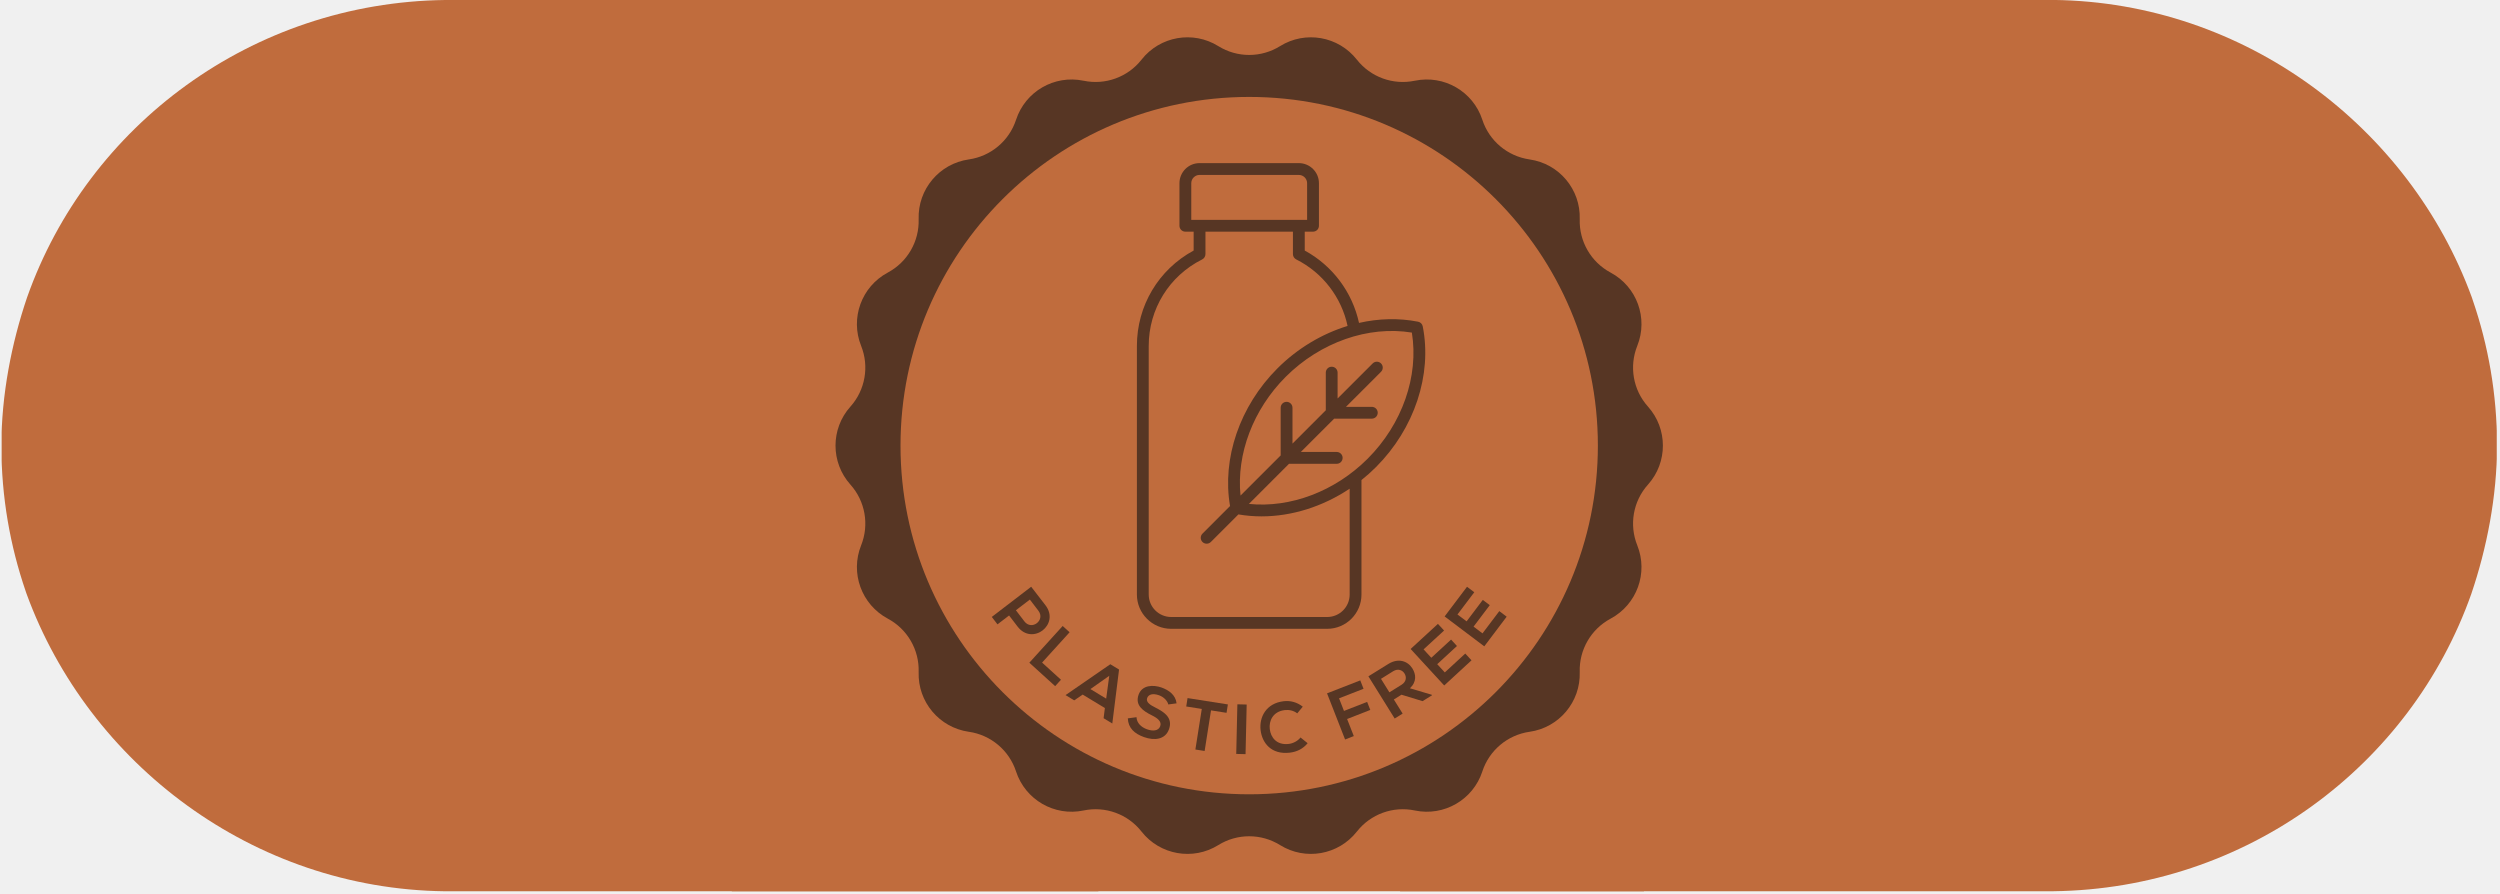
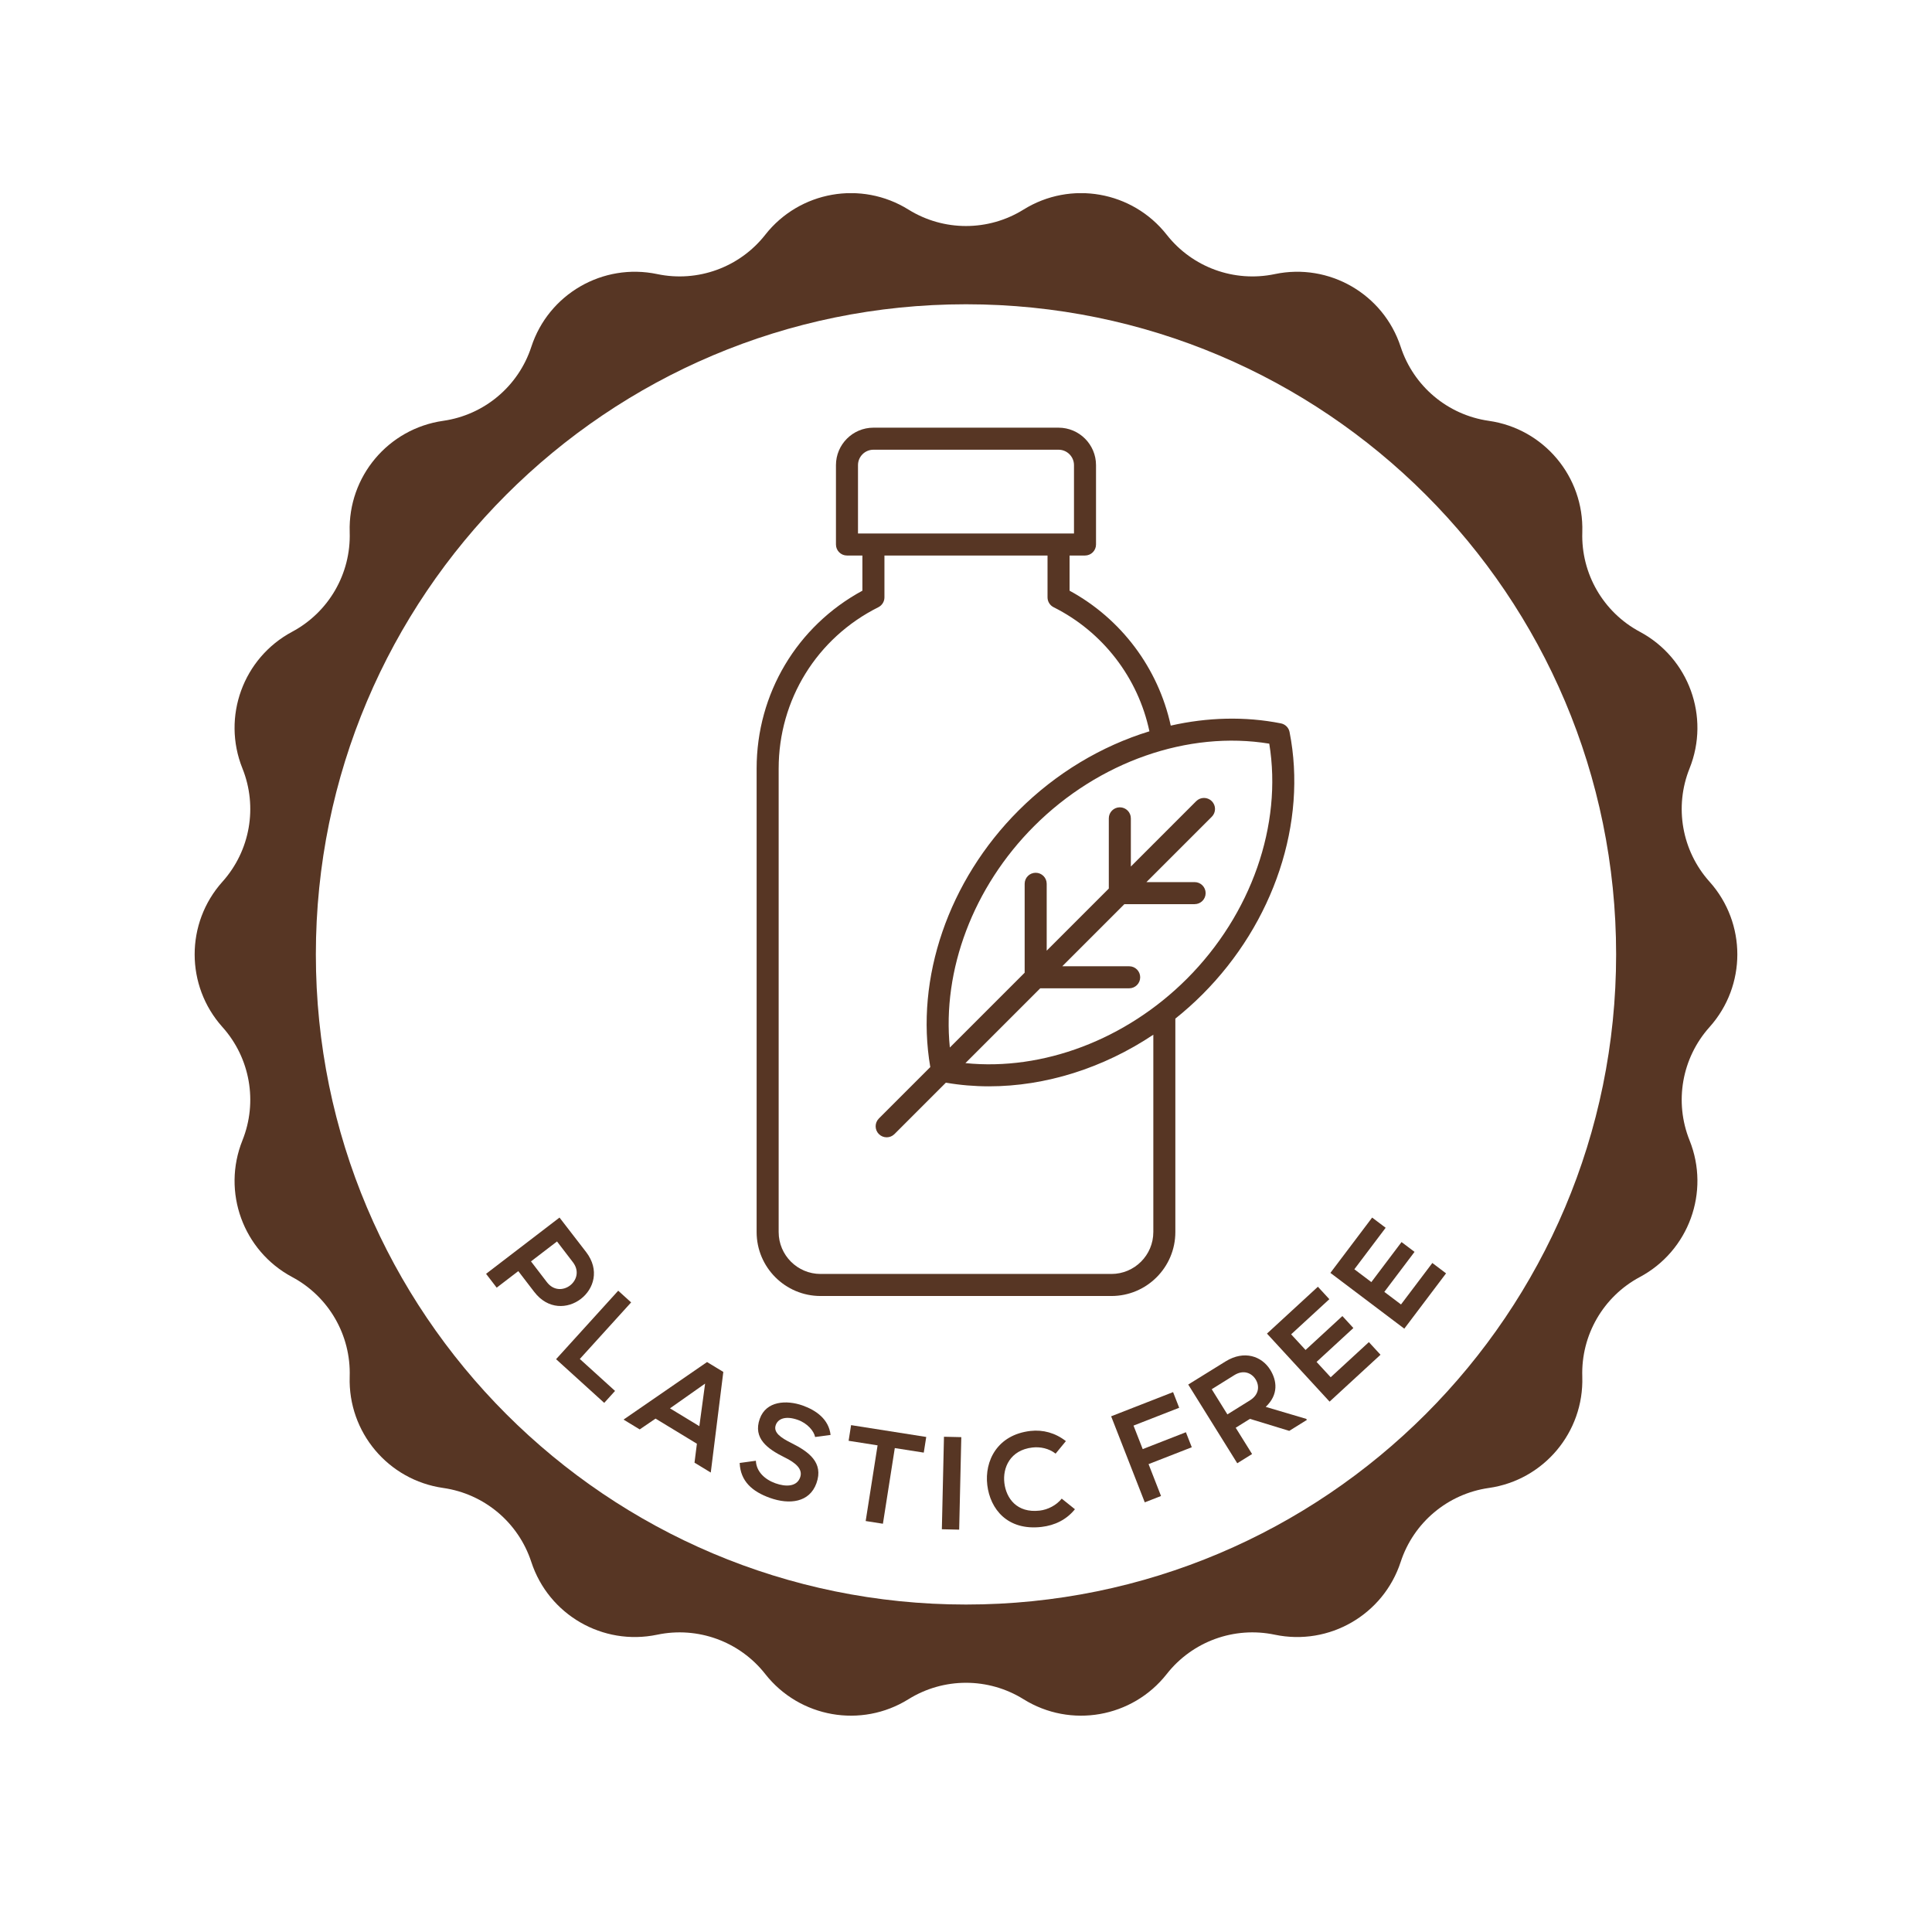
- <svg xmlns="http://www.w3.org/2000/svg" width="529" zoomAndPan="magnify" viewBox="0 0 396.75 141.75" height="189" preserveAspectRatio="xMidYMid meet" version="1.0">
+ <svg xmlns="http://www.w3.org/2000/svg" width="1024" zoomAndPan="magnify" viewBox="0 0 768 768" height="1024" preserveAspectRatio="xMidYMid meet" version="1.0">
  <defs>
-     <clipPath id="8486d8ad03">
-       <path d="M 0.223 0 L 396.277 0 L 396.277 141.5 L 0.223 141.5 Z M 0.223 0 " clip-rule="nonzero" />
-     </clipPath>
-     <clipPath id="50740c369f">
-       <path d="M 0.223 0 L 174.309 0 L 174.309 141.445 L 0.223 141.445 Z M 0.223 0 " clip-rule="nonzero" />
-     </clipPath>
-     <clipPath id="d925782023">
-       <path d="M 4.305 47.176 C 1.836 54.426 0.219 62.672 0.219 70.762 C 0.219 78.852 1.605 86.641 4.07 93.812 C 4.148 93.969 4.148 94.121 4.227 94.273 C 14.09 121.219 40.137 141.066 70.578 141.445 L 174.309 141.445 L 174.309 0 L 70.656 0 C 39.984 0.383 13.938 19.922 4.305 47.176 Z M 4.305 47.176 " clip-rule="nonzero" />
-     </clipPath>
-     <clipPath id="8234877593">
-       <path d="M 0.223 0 L 174.309 0 L 174.309 141.445 L 0.223 141.445 Z M 0.223 0 " clip-rule="nonzero" />
-     </clipPath>
-     <clipPath id="ad7453f881">
-       <path d="M 4.305 47.176 C 1.836 54.426 0.219 62.672 0.219 70.762 C 0.219 78.852 1.605 86.641 4.07 93.812 C 4.148 93.969 4.148 94.121 4.227 94.273 C 14.09 121.219 40.137 141.066 70.578 141.445 L 174.309 141.445 L 174.309 0 L 70.656 0 C 39.984 0.383 13.938 19.922 4.305 47.176 Z M 4.305 47.176 " clip-rule="nonzero" />
-     </clipPath>
-     <clipPath id="9e9f600bbd">
-       <rect x="0" width="175" y="0" height="142" />
-     </clipPath>
-     <clipPath id="97ad525612">
-       <path d="M 222.188 0 L 396.277 0 L 396.277 141.441 L 222.188 141.441 Z M 222.188 0 " clip-rule="nonzero" />
-     </clipPath>
-     <clipPath id="a91fae3d8e">
-       <path d="M 392.191 94.266 C 394.656 87.016 396.277 78.77 396.277 70.68 C 396.277 62.59 394.891 54.801 392.422 47.625 C 392.348 47.473 392.348 47.32 392.27 47.168 C 382.406 20.223 356.355 0.375 325.918 -0.008 L 222.188 -0.008 L 222.188 141.441 L 325.84 141.441 C 356.512 141.059 382.559 121.52 392.191 94.266 Z M 392.191 94.266 " clip-rule="nonzero" />
-     </clipPath>
-     <clipPath id="7d293139ed">
-       <path d="M 0.188 0 L 174.277 0 L 174.277 141.441 L 0.188 141.441 Z M 0.188 0 " clip-rule="nonzero" />
-     </clipPath>
-     <clipPath id="b4ad96e6ae">
-       <path d="M 170.191 94.266 C 172.656 87.016 174.277 78.77 174.277 70.68 C 174.277 62.59 172.891 54.801 170.422 47.625 C 170.348 47.473 170.348 47.32 170.27 47.168 C 160.406 20.223 134.355 0.375 103.918 -0.008 L 0.188 -0.008 L 0.188 141.441 L 103.84 141.441 C 134.512 141.059 160.559 121.52 170.191 94.266 Z M 170.191 94.266 " clip-rule="nonzero" />
-     </clipPath>
-     <clipPath id="342e0eeaee">
-       <rect x="0" width="175" y="0" height="142" />
-     </clipPath>
-     <clipPath id="4d344e0b64">
-       <path d="M 116.137 0 L 261.121 0 L 261.121 141.445 L 116.137 141.445 Z M 116.137 0 " clip-rule="nonzero" />
-     </clipPath>
-     <clipPath id="2d5ecb5f82">
-       <path d="M 0.137 0 L 145 0 L 145 141.445 L 0.137 141.445 Z M 0.137 0 " clip-rule="nonzero" />
-     </clipPath>
-     <clipPath id="6b79af0442">
-       <rect x="0" width="146" y="0" height="142" />
-     </clipPath>
-     <clipPath id="0511787bd0">
-       <path d="M 132.469 5.926 L 264 5.926 L 264 135.418 L 132.469 135.418 Z M 132.469 5.926 " clip-rule="nonzero" />
-     </clipPath>
-     <clipPath id="c06fb4e296">
-       <rect x="0" width="397" y="0" height="142" />
+     <clipPath id="6f6269c085">
+       <path d="M 77 76.801 L 691 76.801 L 691 682.051 L 77 682.051 Z M 77 76.801 " clip-rule="nonzero" />
    </clipPath>
  </defs>
-   <g clip-path="url(#8486d8ad03)">
-     <g transform="matrix(1, 0, 0, 1, 0.000000000000000028, -0.000000000000007933)">
-       <g clip-path="url(#c06fb4e296)">
-         <g clip-path="url(#50740c369f)">
-           <g clip-path="url(#d925782023)">
-             <g transform="matrix(1, 0, 0, 1, 0.000000000000000028, -0.000000000000007933)">
-               <g clip-path="url(#9e9f600bbd)">
-                 <g clip-path="url(#8234877593)">
-                   <g clip-path="url(#ad7453f881)">
-                     <path fill="#c06c3d" d="M 174.309 0 L 174.309 141.445 L 0.262 141.445 L 0.262 0 Z M 174.309 0 " fill-opacity="1" fill-rule="nonzero" />
-                   </g>
-                 </g>
-               </g>
-             </g>
-           </g>
-         </g>
-         <g clip-path="url(#97ad525612)">
-           <g clip-path="url(#a91fae3d8e)">
-             <g transform="matrix(1, 0, 0, 1, 222, -0.000000000000007933)">
-               <g clip-path="url(#342e0eeaee)">
-                 <g clip-path="url(#7d293139ed)">
-                   <g clip-path="url(#b4ad96e6ae)">
-                     <path fill="#c06c3d" d="M 0.188 141.441 L 0.188 -0.008 L 174.234 -0.008 L 174.234 141.441 Z M 0.188 141.441 " fill-opacity="1" fill-rule="nonzero" />
-                   </g>
-                 </g>
-               </g>
-             </g>
-           </g>
-         </g>
-         <g clip-path="url(#4d344e0b64)">
-           <g transform="matrix(1, 0, 0, 1, 116, -0.000000000000007933)">
-             <g clip-path="url(#6b79af0442)">
-               <g clip-path="url(#2d5ecb5f82)">
-                 <path fill="#c06c3d" d="M 0.137 0 L 144.898 0 L 144.898 141.445 L 0.137 141.445 Z M 0.137 0 " fill-opacity="1" fill-rule="nonzero" />
-               </g>
-             </g>
-           </g>
-         </g>
-         <g clip-path="url(#0511787bd0)">
-           <path fill="#573624" d="M 203.145 7.32 C 200.145 9.188 196.348 9.188 193.348 7.32 C 189.336 4.824 184.086 5.746 181.164 9.461 L 181.156 9.473 C 178.977 12.238 175.418 13.535 171.973 12.812 L 171.957 12.812 C 167.332 11.844 162.719 14.512 161.25 19.004 C 160.152 22.359 157.246 24.801 153.75 25.301 L 153.742 25.301 C 149.066 25.973 145.641 30.051 145.789 34.77 L 145.789 34.789 C 145.902 38.312 144.004 41.594 140.895 43.254 L 140.891 43.258 C 136.723 45.484 134.898 50.496 136.66 54.887 C 137.973 58.16 137.316 61.895 134.969 64.523 L 134.953 64.539 C 131.809 68.059 131.809 73.379 134.953 76.898 L 134.969 76.914 C 137.316 79.543 137.973 83.277 136.66 86.547 C 134.898 90.938 136.723 95.949 140.895 98.18 C 144.004 99.84 145.902 103.125 145.789 106.648 L 145.789 106.664 C 145.641 111.383 149.066 115.461 153.742 116.133 L 153.75 116.133 C 157.242 116.633 160.152 119.074 161.246 122.43 L 161.246 122.434 C 162.719 126.926 167.332 129.594 171.957 128.625 L 171.973 128.621 C 175.418 127.902 178.977 129.195 181.156 131.965 L 181.164 131.977 C 184.086 135.691 189.336 136.613 193.348 134.113 C 196.348 132.25 200.145 132.25 203.145 134.113 C 207.16 136.613 212.406 135.691 215.328 131.977 L 215.34 131.965 C 217.516 129.195 221.074 127.902 224.523 128.621 L 224.535 128.625 C 229.16 129.594 233.777 126.926 235.246 122.434 L 235.246 122.43 C 236.344 119.074 239.25 116.637 242.742 116.133 L 242.754 116.133 C 247.43 115.465 250.852 111.387 250.703 106.664 L 250.703 106.648 C 250.594 103.125 252.492 99.844 255.602 98.18 C 259.773 95.949 261.598 90.938 259.836 86.551 L 259.836 86.547 C 258.52 83.277 259.176 79.543 261.527 76.914 L 261.543 76.898 C 264.688 73.379 264.688 68.059 261.543 64.539 L 261.527 64.52 C 259.176 61.895 258.52 58.16 259.836 54.887 C 261.598 50.496 259.773 45.484 255.602 43.258 C 252.492 41.594 250.594 38.312 250.703 34.789 L 250.703 34.773 C 250.855 30.051 247.43 25.973 242.754 25.305 L 242.746 25.301 C 239.25 24.801 236.344 22.363 235.246 19.008 L 235.246 19.004 C 233.777 14.512 229.164 11.844 224.539 12.812 L 224.523 12.812 C 221.074 13.535 217.516 12.238 215.34 9.473 L 215.328 9.461 C 212.406 5.746 207.16 4.824 203.145 7.32 Z M 203.145 7.32 " fill-opacity="1" fill-rule="nonzero" />
-         </g>
-         <path fill="#c06c3d" d="M 198.246 126.055 C 167.684 126.055 142.91 101.281 142.91 70.719 C 142.91 40.156 167.684 15.383 198.246 15.383 C 228.809 15.383 253.582 40.156 253.582 70.719 C 253.582 101.281 228.809 126.055 198.246 126.055 Z M 198.246 126.055 " fill-opacity="1" fill-rule="nonzero" />
-         <path fill="#573624" d="M 161.496 99.445 L 160.141 97.676 L 158.301 99.086 L 157.398 97.906 L 163.648 93.117 C 164.402 94.102 165.164 95.074 165.918 96.055 C 168.254 99.113 163.84 102.508 161.496 99.445 Z M 161.223 96.848 L 162.574 98.617 C 163.734 100.125 165.941 98.422 164.789 96.918 L 163.438 95.152 Z M 161.223 96.848 " fill-opacity="1" fill-rule="nonzero" />
-         <path fill="#573624" d="M 169.746 100.34 L 165.379 105.152 L 168.375 107.875 L 167.453 108.891 L 163.355 105.172 L 168.645 99.344 Z M 169.746 100.34 " fill-opacity="1" fill-rule="nonzero" />
-         <path fill="#573624" d="M 175.344 112.367 L 171.824 110.23 L 170.477 111.148 L 169.102 110.312 L 176.207 105.414 L 177.594 106.258 L 176.523 114.82 L 175.141 113.98 Z M 176.039 107.25 L 173.051 109.355 L 175.551 110.875 Z M 176.039 107.25 " fill-opacity="1" fill-rule="nonzero" />
-         <path fill="#573624" d="M 185.406 111.797 C 185.301 111.281 184.746 110.629 183.941 110.34 C 182.906 109.973 182.25 110.227 182.055 110.781 C 181.824 111.426 182.523 111.875 183.375 112.301 C 184.852 113.043 186.148 113.961 185.52 115.727 C 184.93 117.379 183.215 117.57 181.562 116.98 C 180.047 116.438 179.051 115.559 178.984 114.004 L 180.363 113.816 C 180.402 114.75 181.129 115.418 182.031 115.738 C 182.91 116.051 183.844 116.039 184.129 115.234 C 184.383 114.531 183.75 113.988 182.805 113.527 C 181.355 112.812 180.102 111.91 180.695 110.246 C 181.238 108.719 182.965 108.633 184.336 109.109 C 185.488 109.52 186.57 110.277 186.723 111.621 Z M 185.406 111.797 " fill-opacity="1" fill-rule="nonzero" />
-         <path fill="#573624" d="M 190.723 112.508 L 188.254 112.117 L 188.465 110.785 C 190.707 111.137 192.609 111.438 194.863 111.793 L 194.652 113.125 L 192.188 112.738 L 191.176 119.18 L 189.707 118.949 Z M 190.723 112.508 " fill-opacity="1" fill-rule="nonzero" />
-         <path fill="#573624" d="M 196.191 119.648 L 196.371 111.773 L 197.848 111.809 L 197.668 119.684 L 196.195 119.648 Z M 196.191 119.648 " fill-opacity="1" fill-rule="nonzero" />
-         <path fill="#573624" d="M 207.52 117.945 C 206.805 118.832 205.809 119.32 204.676 119.449 C 201.77 119.785 200.305 117.922 200.059 115.891 C 199.812 113.84 200.906 111.605 203.738 111.281 C 204.801 111.16 205.852 111.445 206.75 112.148 L 205.875 113.211 C 205.305 112.766 204.582 112.613 203.898 112.691 C 202.008 112.91 201.352 114.414 201.516 115.719 C 201.672 117.016 202.582 118.285 204.516 118.062 C 205.199 117.984 205.938 117.613 206.395 117.039 Z M 207.52 117.945 " fill-opacity="1" fill-rule="nonzero" />
-         <path fill="#573624" d="M 213.465 117.359 L 210.602 110.035 L 215.875 107.977 L 216.395 109.309 L 212.508 110.824 L 213.289 112.824 L 216.965 111.391 L 217.465 112.668 L 213.785 114.105 L 214.848 116.816 Z M 213.465 117.359 " fill-opacity="1" fill-rule="nonzero" />
-         <path fill="#573624" d="M 227.262 110.34 L 225.762 111.273 L 222.418 110.25 L 221.203 111.008 L 222.598 113.246 L 221.336 114.031 L 217.164 107.332 C 218.223 106.668 219.293 106.02 220.352 105.355 C 221.934 104.383 223.422 104.918 224.141 106.074 C 224.715 106.992 224.871 108.18 223.758 109.23 L 227.207 110.254 Z M 219.164 107.73 L 220.496 109.871 L 222.418 108.676 C 223.223 108.172 223.23 107.426 222.898 106.887 C 222.566 106.355 221.879 106.039 221.086 106.531 Z M 219.164 107.73 " fill-opacity="1" fill-rule="nonzero" />
-         <path fill="#573624" d="M 233.527 104.793 L 229.195 108.785 C 227.422 106.859 225.637 104.922 223.867 102.992 L 228.199 99.008 L 229.176 100.066 L 225.922 103.055 L 227.148 104.387 L 230.285 101.5 L 231.219 102.52 L 228.086 105.406 L 229.289 106.711 L 232.539 103.719 Z M 233.527 104.793 " fill-opacity="1" fill-rule="nonzero" />
-         <path fill="#573624" d="M 239.109 97.867 L 235.555 102.574 C 233.461 100.996 231.355 99.406 229.262 97.828 L 232.816 93.117 L 233.969 93.988 L 231.301 97.52 L 232.75 98.609 L 235.32 95.203 L 236.426 96.039 L 233.855 99.445 L 235.273 100.516 L 237.941 96.984 Z M 239.109 97.867 " fill-opacity="1" fill-rule="nonzero" />
-         <path fill="#573624" d="M 225.789 51.793 C 225.715 51.418 225.426 51.125 225.051 51.055 C 221.996 50.449 218.801 50.535 215.676 51.246 C 214.613 46.363 211.465 42.152 207.062 39.762 L 207.062 36.766 L 208.375 36.766 C 208.895 36.766 209.316 36.348 209.316 35.828 L 209.316 29.074 C 209.316 27.316 207.883 25.887 206.125 25.887 L 190.367 25.887 C 188.609 25.887 187.18 27.316 187.18 29.074 L 187.18 35.828 C 187.18 36.348 187.598 36.766 188.117 36.766 L 189.43 36.766 L 189.43 39.762 C 183.859 42.777 180.426 48.527 180.426 54.898 L 180.426 94.355 C 180.426 97.355 182.867 99.793 185.867 99.793 L 210.625 99.793 C 213.625 99.793 216.066 97.355 216.066 94.355 L 216.066 76.184 C 216.867 75.547 217.637 74.859 218.371 74.125 C 224.465 68.031 227.309 59.473 225.789 51.793 Z M 189.055 29.074 C 189.055 28.352 189.645 27.762 190.367 27.762 L 206.125 27.762 C 206.848 27.762 207.438 28.352 207.438 29.074 L 207.438 34.891 L 189.055 34.891 Z M 214.191 94.352 C 214.191 96.32 212.594 97.918 210.625 97.918 L 185.867 97.918 C 183.902 97.918 182.301 96.32 182.301 94.352 L 182.301 54.898 C 182.301 49.047 185.555 43.785 190.789 41.168 C 191.105 41.008 191.305 40.684 191.305 40.328 L 191.305 36.766 L 205.188 36.766 L 205.188 40.328 C 205.188 40.684 205.391 41.008 205.707 41.168 C 209.895 43.266 212.898 47.172 213.859 51.727 C 209.789 52.977 205.914 55.277 202.719 58.473 C 196.754 64.438 193.906 72.758 195.207 80.309 L 190.832 84.688 C 190.465 85.055 190.465 85.645 190.832 86.012 C 191.016 86.195 191.254 86.285 191.496 86.285 C 191.734 86.285 191.977 86.195 192.16 86.012 L 196.535 81.637 C 197.742 81.844 198.969 81.949 200.207 81.949 C 205.016 81.949 209.93 80.398 214.191 77.555 Z M 198.199 79.973 L 204.566 73.605 L 212.137 73.605 C 212.656 73.605 213.074 73.184 213.074 72.664 C 213.074 72.148 212.656 71.727 212.137 71.727 L 206.441 71.727 L 211.73 66.441 L 217.707 66.441 C 218.227 66.441 218.645 66.023 218.645 65.504 C 218.645 64.984 218.227 64.566 217.707 64.566 L 213.605 64.566 L 219.168 59.004 C 219.535 58.637 219.535 58.043 219.168 57.676 C 218.801 57.309 218.207 57.309 217.844 57.676 L 212.277 63.238 L 212.277 59.137 C 212.277 58.617 211.859 58.199 211.34 58.199 C 210.824 58.199 210.402 58.617 210.402 59.137 L 210.402 65.113 L 205.117 70.402 L 205.117 64.707 C 205.117 64.191 204.695 63.77 204.18 63.77 C 203.66 63.77 203.242 64.191 203.242 64.707 L 203.242 72.277 L 196.871 78.645 C 196.207 72.055 198.863 64.984 204.043 59.801 C 209.539 54.309 217.164 51.652 224.062 52.781 C 225.191 59.691 222.539 67.305 217.043 72.801 C 211.859 77.98 204.789 80.641 198.199 79.973 Z M 198.199 79.973 " fill-opacity="1" fill-rule="nonzero" />
-       </g>
-     </g>
+   <rect x="-76.8" width="921.6" fill="#ffffff" y="-76.8" height="921.6" fill-opacity="1" />
+   <rect x="-76.8" width="921.6" fill="#ffffff" y="-76.8" height="921.6" fill-opacity="1" />
+   <g clip-path="url(#6f6269c085)">
+     <path fill="#573624" d="M 406.871 83.309 C 392.867 92.023 375.125 92.023 361.121 83.309 C 342.379 71.645 317.863 75.949 304.215 93.301 L 304.18 93.352 C 294.008 106.281 277.383 112.332 261.281 108.961 L 261.227 108.949 C 239.617 104.43 218.07 116.887 211.207 137.871 L 211.207 137.879 C 206.082 153.547 192.512 164.945 176.191 167.281 L 176.148 167.289 C 154.312 170.414 138.316 189.461 139.012 211.508 L 139.012 211.582 C 139.531 228.039 130.668 243.367 116.145 251.129 L 116.137 251.133 C 96.656 261.543 88.137 284.953 96.367 305.449 L 96.371 305.457 C 102.508 320.738 99.445 338.176 88.469 350.449 L 88.398 350.527 C 73.707 366.961 73.707 391.812 88.398 408.242 L 88.473 408.324 C 99.445 420.598 102.508 438.035 96.371 453.316 L 96.371 453.32 C 88.137 473.82 96.66 497.227 116.141 507.641 C 130.664 515.398 139.527 530.73 139.008 547.188 L 139.008 547.258 C 138.312 569.309 154.305 588.352 176.141 591.48 L 176.188 591.488 C 192.504 593.824 206.078 605.223 211.199 620.891 L 211.203 620.902 C 218.062 641.883 239.609 654.344 261.215 649.824 L 261.281 649.812 C 277.383 646.441 294.004 652.492 304.176 665.422 L 304.215 665.477 C 317.863 682.824 342.379 687.133 361.121 675.469 C 375.125 666.754 392.867 666.754 406.871 675.469 C 425.613 687.133 450.129 682.824 463.777 665.477 L 463.816 665.426 C 473.988 652.492 490.609 646.441 506.715 649.812 L 506.77 649.824 C 528.375 654.344 549.926 641.887 556.785 620.906 L 556.789 620.895 C 561.914 605.227 575.488 593.832 591.805 591.492 L 591.852 591.488 C 613.688 588.359 629.68 569.316 628.984 547.266 L 628.984 547.191 C 628.465 530.734 637.328 515.406 651.848 507.645 L 651.859 507.641 C 671.34 497.227 679.859 473.82 671.629 453.32 L 671.625 453.316 C 665.488 438.035 668.551 420.598 679.527 408.324 L 679.598 408.242 C 694.289 391.809 694.289 366.961 679.598 350.527 L 679.527 350.449 C 668.551 338.172 665.488 320.734 671.625 305.457 L 671.625 305.453 C 679.859 284.953 671.34 261.547 651.855 251.137 C 637.332 243.375 628.469 228.047 628.988 211.586 L 628.988 211.516 C 629.684 189.465 613.691 170.422 591.855 167.293 L 591.809 167.285 C 575.492 164.949 561.922 153.551 556.797 137.883 L 556.793 137.871 C 549.934 116.891 528.387 104.43 506.781 108.949 L 506.715 108.965 C 490.613 112.332 473.992 106.281 463.82 93.352 L 463.777 93.301 C 450.129 75.949 425.613 71.645 406.871 83.309 Z M 406.871 83.309 " fill-opacity="1" fill-rule="nonzero" />
  </g>
+   <path fill="#ffffff" d="M 383.996 637.828 C 241.266 637.828 125.559 522.121 125.559 379.391 C 125.559 236.66 241.266 120.953 383.996 120.953 C 526.727 120.953 642.434 236.66 642.434 379.391 C 642.434 522.121 526.727 637.828 383.996 637.828 Z M 383.996 637.828 " fill-opacity="1" fill-rule="nonzero" />
+   <path fill="#573624" d="M 212.359 513.543 L 206.031 505.289 L 197.441 511.867 L 193.223 506.367 L 222.414 484 C 225.93 488.586 229.488 493.141 233.004 497.723 C 243.93 511.996 223.312 527.848 212.363 513.543 Z M 211.078 501.422 L 217.398 509.676 C 222.805 516.727 233.117 508.762 227.742 501.754 L 221.422 493.5 Z M 211.078 501.422 " fill-opacity="1" fill-rule="nonzero" />
+   <path fill="#573624" d="M 250.883 517.727 L 230.488 540.211 L 244.492 552.914 L 240.188 557.664 L 221.051 540.297 L 245.75 513.074 Z M 250.883 517.727 " fill-opacity="1" fill-rule="nonzero" />
+   <path fill="#573624" d="M 277.027 573.902 L 260.594 563.918 L 254.297 568.215 L 247.871 564.312 L 281.066 541.434 L 287.531 545.359 L 282.543 585.363 L 276.078 581.438 Z M 280.289 550 L 266.328 559.836 L 278.004 566.93 Z M 280.289 550 " fill-opacity="1" fill-rule="nonzero" />
+   <path fill="#573624" d="M 324.023 571.23 C 323.543 568.828 320.949 565.781 317.188 564.438 C 312.344 562.711 309.289 563.91 308.375 566.484 C 307.297 569.504 310.559 571.609 314.535 573.594 C 321.441 577.051 327.496 581.336 324.555 589.594 C 321.801 597.309 313.793 598.191 306.074 595.438 C 299 592.914 294.34 588.797 294.031 581.551 L 300.473 580.668 C 300.652 585.023 304.059 588.137 308.258 589.633 C 312.363 591.098 316.734 591.047 318.07 587.281 C 319.242 584.016 316.301 581.465 311.875 579.324 C 305.109 575.973 299.25 571.762 302.02 563.996 C 304.562 556.867 312.621 556.457 319.02 558.691 C 324.41 560.609 329.457 564.133 330.168 570.41 Z M 324.023 571.23 " fill-opacity="1" fill-rule="nonzero" />
+   <path fill="#573624" d="M 348.852 574.551 L 337.336 572.738 L 338.32 566.512 C 348.793 568.16 357.664 569.555 368.195 571.215 L 367.211 577.438 L 355.695 575.633 L 350.973 605.711 L 344.121 604.633 L 348.852 574.555 Z M 348.852 574.551 " fill-opacity="1" fill-rule="nonzero" />
+   <path fill="#573624" d="M 374.402 607.902 L 375.242 571.129 L 382.133 571.285 L 381.285 608.062 L 374.406 607.902 Z M 374.402 607.902 " fill-opacity="1" fill-rule="nonzero" />
+   <path fill="#573624" d="M 427.301 599.945 C 423.965 604.086 419.305 606.367 414.023 606.977 C 400.438 608.543 393.613 599.844 392.465 590.348 C 391.309 580.781 396.41 570.344 409.637 568.82 C 414.598 568.258 419.52 569.59 423.707 572.867 L 419.621 577.84 C 416.949 575.77 413.578 575.043 410.387 575.41 C 401.559 576.426 398.496 583.453 399.258 589.559 C 400 595.617 404.234 601.535 413.277 600.492 C 416.461 600.133 419.918 598.406 422.047 595.727 Z M 427.301 599.945 " fill-opacity="1" fill-rule="nonzero" />
+   <path fill="#573624" d="M 455.066 597.207 L 441.699 563.004 L 466.316 553.387 L 468.746 559.605 L 450.59 566.699 L 454.246 576.043 L 471.414 569.336 L 473.75 575.305 L 456.57 582.012 L 461.523 594.684 Z M 455.066 597.207 " fill-opacity="1" fill-rule="nonzero" />
+   <path fill="#573624" d="M 519.512 564.43 L 512.496 568.793 L 496.883 564.02 L 491.211 567.551 L 497.723 578 L 491.828 581.668 L 472.34 550.375 C 477.293 547.285 482.281 544.25 487.234 541.152 C 494.625 536.617 501.574 539.105 504.934 544.504 C 507.602 548.801 508.34 554.344 503.145 559.254 L 519.254 564.027 Z M 481.68 552.238 L 487.906 562.242 L 496.883 556.656 C 500.629 554.309 500.68 550.82 499.125 548.312 C 497.566 545.812 494.355 544.344 490.652 546.645 Z M 481.68 552.238 " fill-opacity="1" fill-rule="nonzero" />
+   <path fill="#573624" d="M 548.77 538.535 L 528.527 557.168 C 520.246 548.168 511.922 539.133 503.641 530.125 L 523.883 511.5 L 528.434 516.445 L 513.25 530.414 L 518.98 536.637 L 533.617 523.152 L 537.988 527.91 L 523.352 541.383 L 528.965 547.48 L 544.148 533.512 L 548.77 538.531 Z M 548.77 538.535 " fill-opacity="1" fill-rule="nonzero" />
+   <path fill="#573624" d="M 574.828 506.18 L 558.23 528.164 C 548.453 520.789 538.629 513.375 528.852 505.992 L 545.449 484.004 L 550.82 488.059 L 538.375 504.551 L 545.133 509.652 L 557.137 493.738 L 562.301 497.641 L 550.293 513.543 L 556.922 518.547 L 569.379 502.055 Z M 574.828 506.18 " fill-opacity="1" fill-rule="nonzero" />
+   <path fill="#573624" d="M 512.625 290.996 C 512.281 289.254 510.922 287.895 509.176 287.551 C 494.914 284.727 479.988 285.133 465.391 288.441 C 460.434 265.641 445.73 245.984 425.172 234.812 L 425.172 220.828 L 431.305 220.828 C 433.727 220.828 435.684 218.867 435.684 216.445 L 435.684 184.902 C 435.684 176.691 429.004 170.008 420.789 170.008 L 347.199 170.008 C 338.984 170.008 332.305 176.691 332.305 184.902 L 332.305 216.445 C 332.305 218.867 334.262 220.828 336.684 220.828 L 342.816 220.828 L 342.816 234.809 C 316.809 248.906 300.77 275.754 300.77 305.508 L 300.77 489.77 C 300.77 503.785 312.164 515.18 326.176 515.18 L 441.809 515.18 C 455.824 515.18 467.219 503.785 467.219 489.77 L 467.219 404.918 C 470.953 401.938 474.547 398.734 477.973 395.305 C 506.445 366.832 519.723 326.863 512.621 291 Z M 341.066 184.902 C 341.066 181.523 343.82 178.77 347.199 178.77 L 420.793 178.77 C 424.172 178.77 426.926 181.523 426.926 184.902 L 426.926 212.066 L 341.066 212.066 Z M 458.461 489.77 C 458.461 498.949 450.992 506.418 441.812 506.418 L 326.18 506.418 C 317 506.418 309.531 498.949 309.531 489.77 L 309.531 305.508 C 309.531 278.172 324.715 253.602 349.156 241.383 C 350.637 240.641 351.578 239.125 351.578 237.469 L 351.578 220.828 L 416.41 220.828 L 416.41 237.469 C 416.41 239.125 417.352 240.641 418.832 241.383 C 438.398 251.172 452.414 269.426 456.91 290.703 C 437.906 296.527 419.809 307.277 404.879 322.207 C 377.02 350.051 363.723 388.918 369.805 424.184 L 349.367 444.621 C 347.656 446.336 347.656 449.105 349.367 450.816 C 350.223 451.672 351.344 452.098 352.465 452.098 C 353.586 452.098 354.707 451.672 355.562 450.816 L 376 430.379 C 381.641 431.355 387.375 431.832 393.145 431.832 C 415.609 431.832 438.559 424.602 458.465 411.312 L 458.465 489.77 Z M 383.77 422.605 L 413.512 392.867 L 448.863 392.867 C 451.285 392.867 453.242 390.906 453.242 388.484 C 453.242 386.062 451.285 384.105 448.863 384.105 L 422.273 384.105 L 446.961 359.414 L 474.879 359.414 C 477.301 359.414 479.258 357.457 479.258 355.035 C 479.258 352.613 477.301 350.652 474.879 350.652 L 455.723 350.652 L 481.707 324.672 C 483.418 322.961 483.418 320.188 481.707 318.477 C 479.992 316.77 477.223 316.766 475.512 318.477 L 449.531 344.461 L 449.531 325.305 C 449.531 322.883 447.57 320.922 445.148 320.922 C 442.727 320.922 440.77 322.883 440.77 325.305 L 440.77 353.219 L 416.078 377.91 L 416.078 351.32 C 416.078 348.898 414.121 346.941 411.699 346.941 C 409.277 346.941 407.316 348.898 407.316 351.32 L 407.316 386.672 L 377.578 416.41 C 374.469 385.637 386.867 352.609 411.074 328.402 C 436.73 302.742 472.34 290.34 504.555 295.617 C 509.836 327.887 497.438 363.453 471.781 389.109 C 447.566 413.309 414.543 425.73 383.77 422.605 Z M 383.77 422.605 " fill-opacity="1" fill-rule="nonzero" />
</svg>
